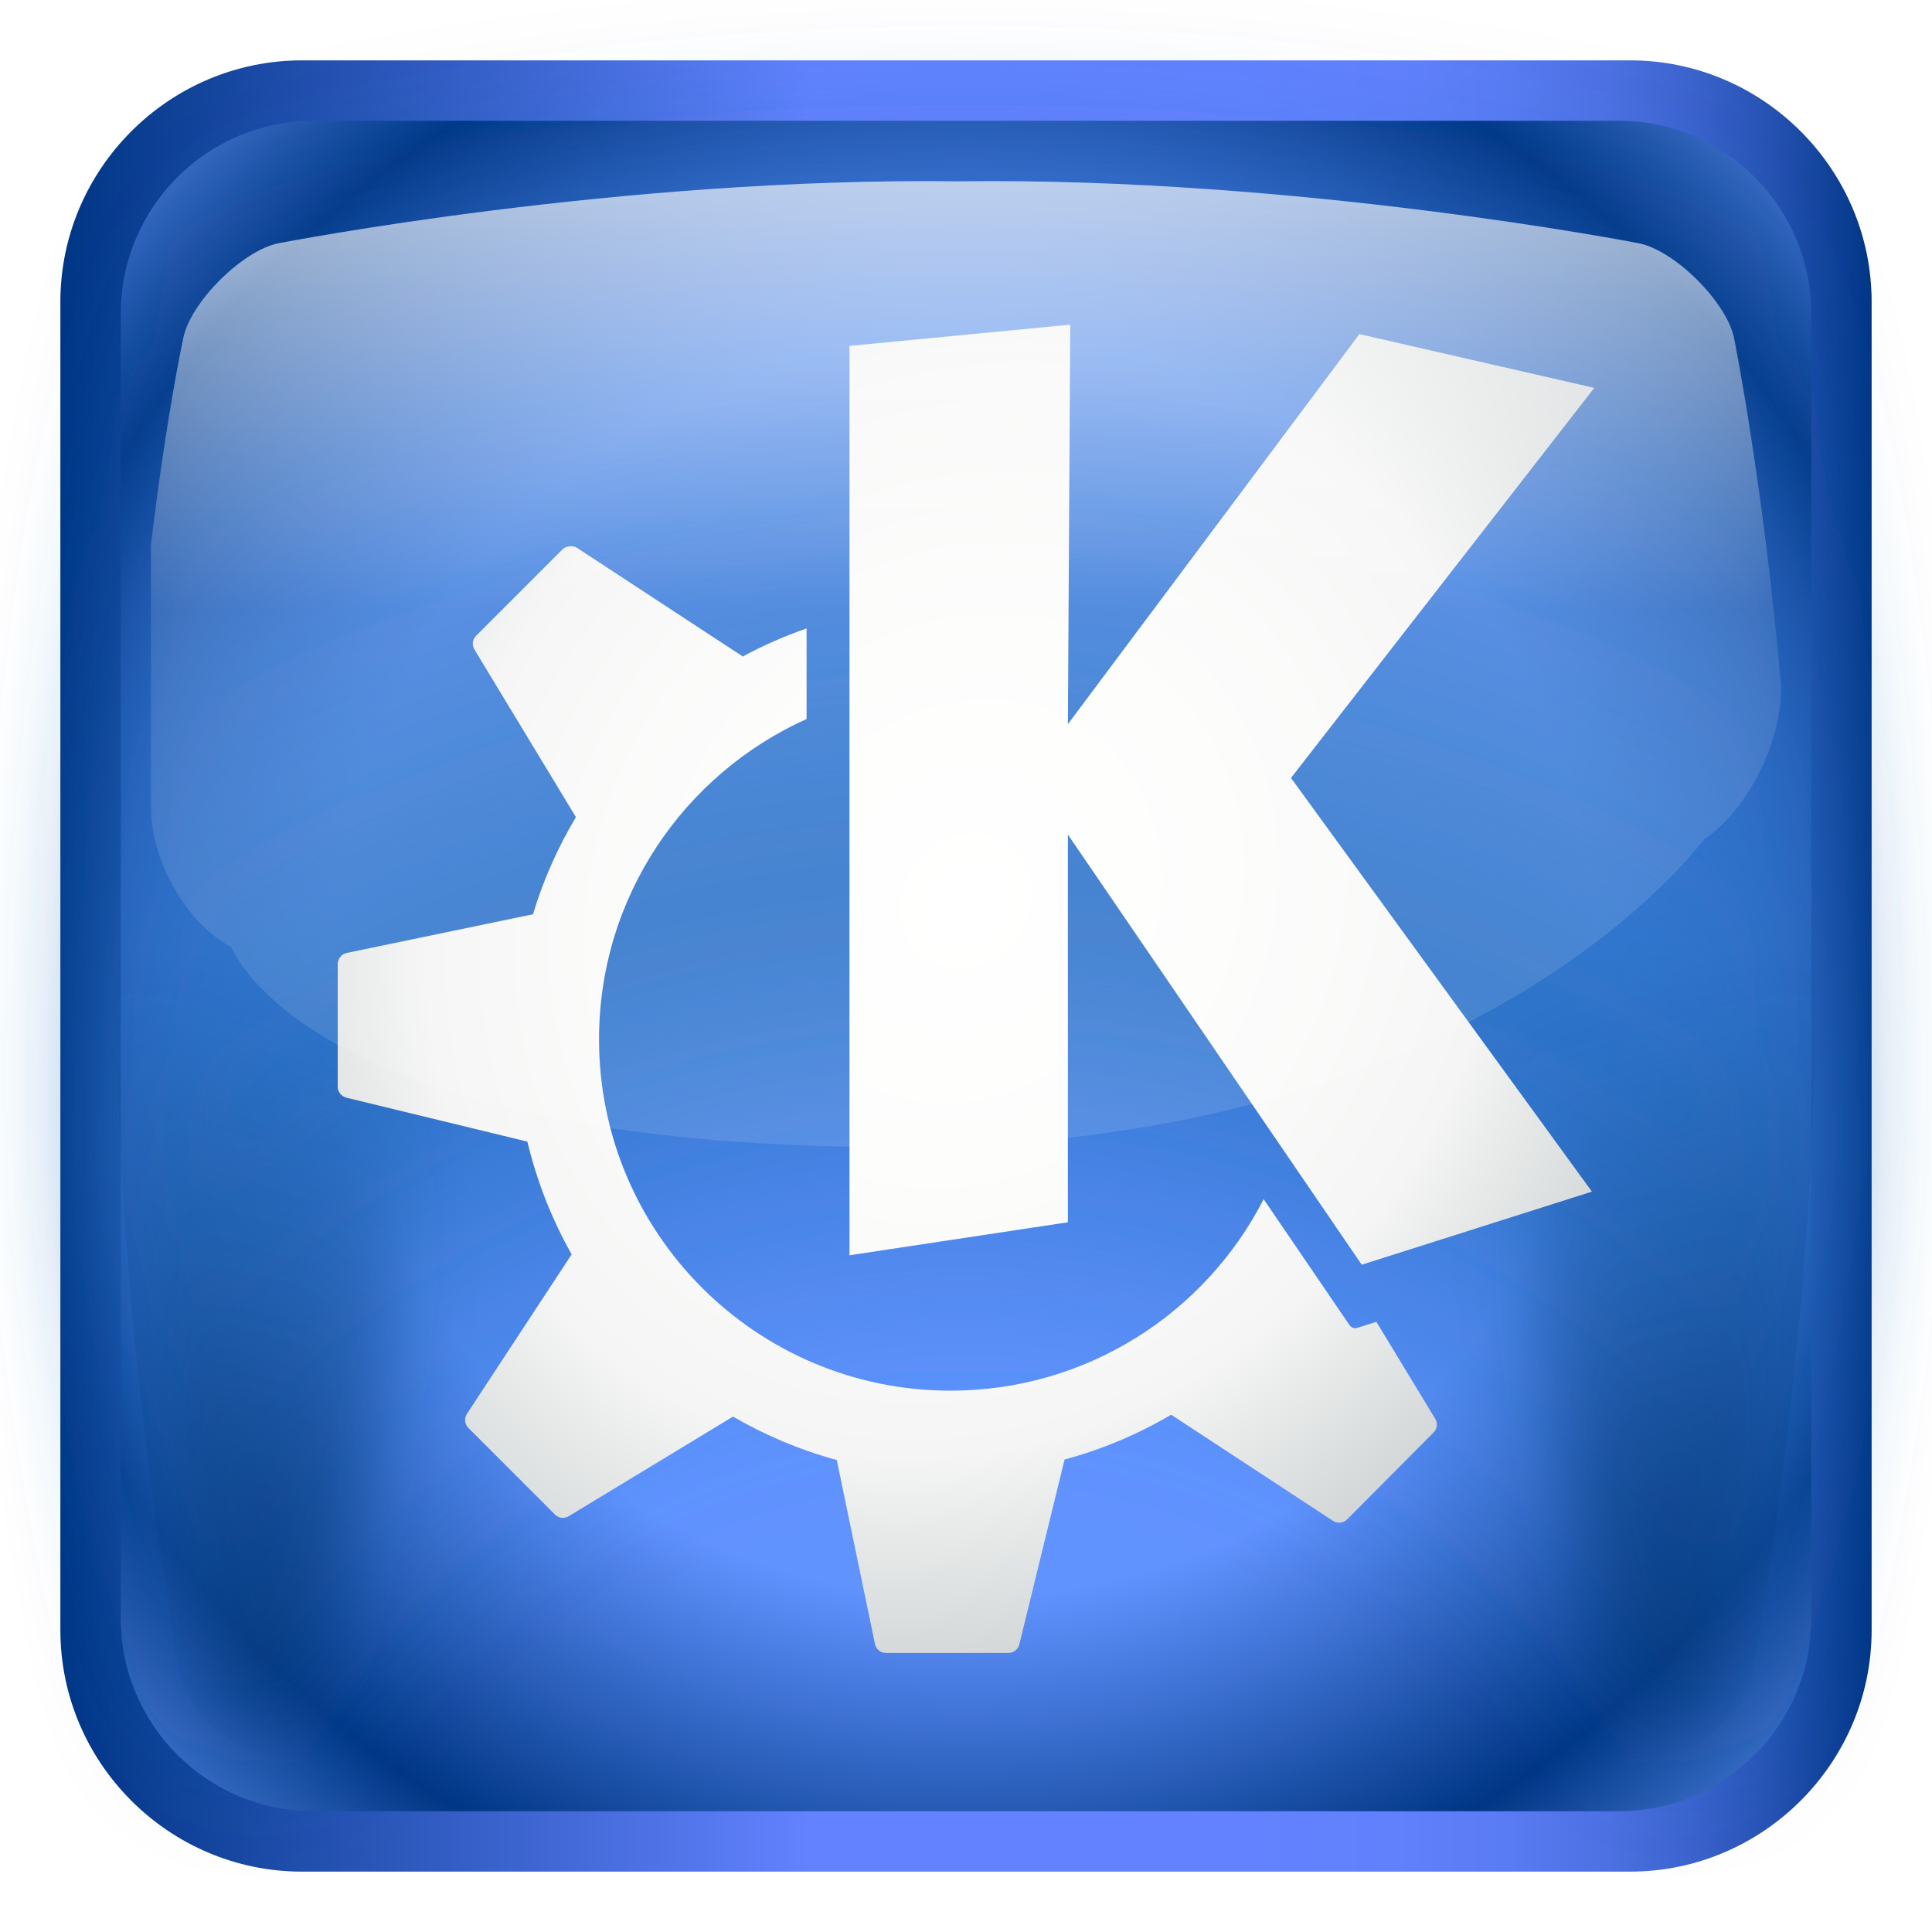
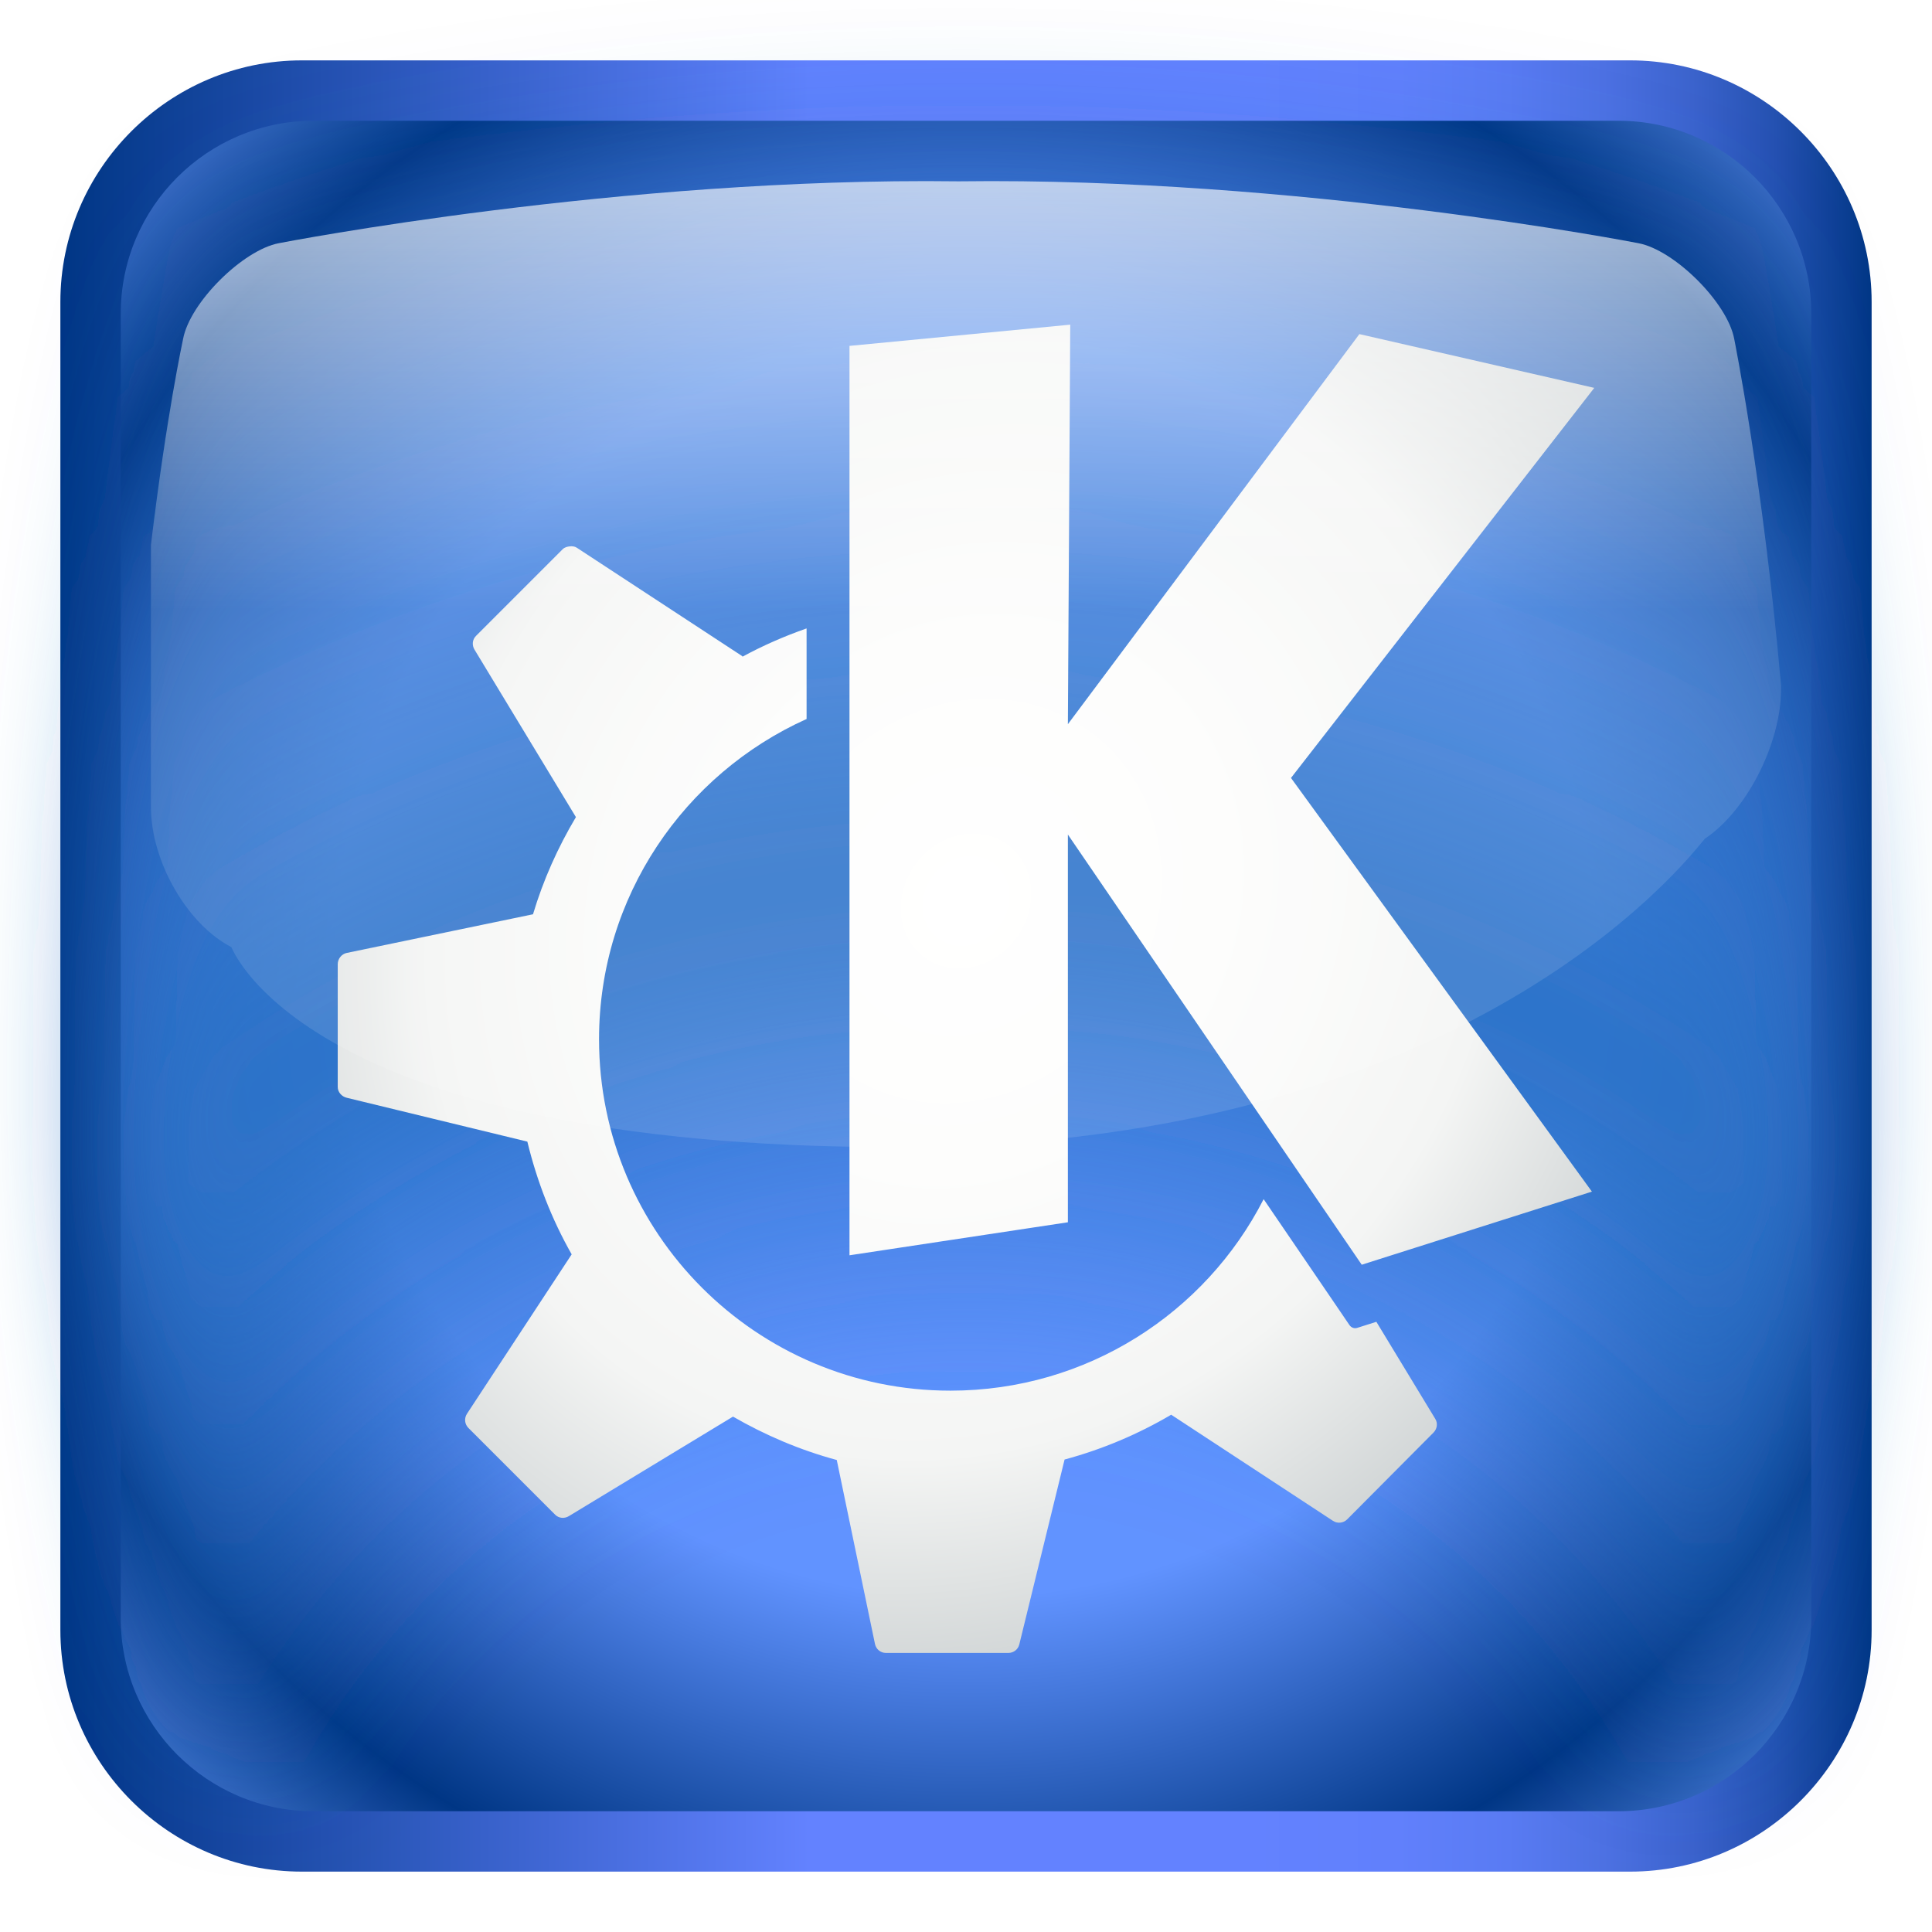
<svg xmlns="http://www.w3.org/2000/svg" xmlns:xlink="http://www.w3.org/1999/xlink" version="1.0" width="128" height="128" id="svg2250">
  <defs id="defs2252">
    <radialGradient cx="76.764" cy="58.062" r="66.164" id="XMLID_27_" gradientUnits="userSpaceOnUse" gradientTransform="matrix(0.9397,0,0,0.9397,4.2153,4.1331)">
      <stop style="stop-color:#ffffff;stop-opacity:1" offset="0" id="stop107" />
      <stop style="stop-color:#fdfdfc;stop-opacity:1" offset="0.328" id="stop109" />
      <stop style="stop-color:#f4f5f4;stop-opacity:1" offset="0.677" id="stop111" />
      <stop style="stop-color:#cacfd0;stop-opacity:1;" offset="1" id="stop113" />
    </radialGradient>
    <radialGradient cx="110.743" cy="123.175" r="81.293" fx="110.743" fy="123.175" id="radialGradient5096" xlink:href="#XMLID_27_" gradientUnits="userSpaceOnUse" gradientTransform="matrix(1.072728,0,0,-0.7852748,-88.14045,159.4742)" />
    <linearGradient x1="9.6" y1="68.4" x2="129.6" y2="68.4" id="linearGradient3215" gradientUnits="userSpaceOnUse" gradientTransform="matrix(-1,-4.371139e-8,4.371139e-8,-1,139.2007,136.8)">
      <stop style="stop-color:#2451b1;stop-opacity:1" offset="0" id="stop3221" />
      <stop style="stop-color:#c5d1fb;stop-opacity:0" offset="0.5" id="stop3227" />
      <stop style="stop-color:#7ab4ff;stop-opacity:1" offset="1" id="stop3233" />
    </linearGradient>
    <linearGradient x1="193.5" y1="6.729" x2="193.5" y2="155.168" id="linearGradient3213" xlink:href="#linearGradient3215" gradientUnits="userSpaceOnUse" />
    <radialGradient cx="66.137" cy="0.754" r="81.971" id="XMLID_25_" gradientUnits="userSpaceOnUse" gradientTransform="matrix(0.9459,0,0,1,1051.132,-330.1714)">
      <stop style="stop-color:#ffffff;stop-opacity:1;" offset="0.13" id="stop95" />
      <stop style="stop-color:#ffffff;stop-opacity:0.169;" offset="0.5" id="stop97" />
    </radialGradient>
    <filter x="-0.292" width="1.584" y="-0.057" height="1.115" id="filter4446">
      <feGaussianBlur stdDeviation="2.409" id="feGaussianBlur4448" />
    </filter>
    <linearGradient x1="108.005" y1="72.341" x2="115.977" y2="102.094" id="linearGradient4456" xlink:href="#XMLID_23_" gradientUnits="userSpaceOnUse" />
    <filter x="-0.292" width="1.584" y="-0.057" height="1.115" id="filter4442">
      <feGaussianBlur stdDeviation="2.409" id="feGaussianBlur4444" />
    </filter>
    <linearGradient x1="115.977" y1="72.4" x2="115.977" y2="120.4" id="XMLID_23_" gradientUnits="userSpaceOnUse">
      <stop style="stop-color:#00316e;stop-opacity:0" offset="0" id="stop79" />
      <stop style="stop-color:#00316e;stop-opacity:1" offset="1" id="stop81" />
    </linearGradient>
    <linearGradient x1="108.005" y1="72.341" x2="115.977" y2="102.094" id="linearGradient4454" xlink:href="#XMLID_23_" gradientUnits="userSpaceOnUse" />
    <clipPath id="clipPath4458">
-       <use id="use4460" x="0" y="0" width="1" height="1" xlink:href="#XMLID_10_" />
+       <use id="use4460" x="0" y="0" width="1" height="1" />
    </clipPath>
    <filter id="AI_Sfocatura_4">
      <feGaussianBlur stdDeviation="4" id="feGaussianBlur6" />
    </filter>
    <radialGradient cx="69.6" cy="145.4" r="141" id="XMLID_21_" gradientUnits="userSpaceOnUse" gradientTransform="translate(1047.343,-330.1714)">
      <stop style="stop-color:#2c72c7;stop-opacity:0" offset="0.337" id="stop58" />
      <stop style="stop-color:#2c72c7;stop-opacity:1" offset="0.58" id="stop60" />
      <stop style="stop-color:#2c72c7;stop-opacity:0" offset="1" id="stop62" />
    </radialGradient>
    <radialGradient cx="69.6" cy="68.4" r="85" id="XMLID_20_" gradientUnits="userSpaceOnUse" gradientTransform="translate(1047.343,-330.1714)">
      <stop style="stop-color:#6193ff;stop-opacity:1" offset="0.5" id="stop47" />
      <stop style="stop-color:#003685;stop-opacity:1" offset="0.781" id="stop49" />
      <stop style="stop-color:#709dff;stop-opacity:1" offset="1" id="stop51" />
    </radialGradient>
    <linearGradient x1="9.6" y1="68.4" x2="129.6" y2="68.4" id="XMLID_18_" gradientUnits="userSpaceOnUse" gradientTransform="matrix(-1,-4.371139e-8,4.371139e-8,-1,1186.544,-193.3714)">
      <stop style="stop-color:#003685;stop-opacity:1" offset="0" id="stop13" />
      <stop style="stop-color:#083c8f;stop-opacity:1" offset="0.011" id="stop15" />
      <stop style="stop-color:#2451b1;stop-opacity:1" offset="0.053" id="stop17" />
      <stop style="stop-color:#3b63cd;stop-opacity:1" offset="0.099" id="stop19" />
      <stop style="stop-color:#4d71e3;stop-opacity:1" offset="0.148" id="stop21" />
      <stop style="stop-color:#597bf3;stop-opacity:1" offset="0.201" id="stop23" />
      <stop style="stop-color:#6180fc;stop-opacity:1" offset="0.262" id="stop25" />
      <stop style="stop-color:#6382ff;stop-opacity:1" offset="0.349" id="stop27" />
      <stop style="stop-color:#6382ff;stop-opacity:1" offset="0.586" id="stop31" />
      <stop style="stop-color:#003685;stop-opacity:1" offset="1" id="stop33" />
    </linearGradient>
    <filter id="filter4466">
      <feGaussianBlur stdDeviation="2.32" id="feGaussianBlur4468" />
    </filter>
    <linearGradient x1="193.5" y1="6.729" x2="193.5" y2="155.168" id="linearGradient2328" xlink:href="#linearGradient3215" gradientUnits="userSpaceOnUse" />
    <linearGradient x1="193.5" y1="6.729" x2="193.5" y2="155.168" id="linearGradient2330" xlink:href="#linearGradient3215" gradientUnits="userSpaceOnUse" />
    <linearGradient x1="9.6" y1="68.4" x2="129.6" y2="68.4" id="linearGradient2352" xlink:href="#XMLID_18_" gradientUnits="userSpaceOnUse" gradientTransform="matrix(-1,-4.371139e-8,4.371139e-8,-1,1186.544,-193.3714)" />
    <radialGradient cx="69.6" cy="68.4" r="85" id="radialGradient2354" xlink:href="#XMLID_20_" gradientUnits="userSpaceOnUse" gradientTransform="translate(1047.343,-330.1714)" />
    <radialGradient cx="69.6" cy="145.4" r="141" id="radialGradient2356" xlink:href="#XMLID_21_" gradientUnits="userSpaceOnUse" gradientTransform="translate(1047.343,-330.1714)" />
    <linearGradient x1="108.005" y1="72.341" x2="115.977" y2="102.094" id="linearGradient2358" xlink:href="#XMLID_23_" gradientUnits="userSpaceOnUse" />
    <linearGradient x1="108.005" y1="72.341" x2="115.977" y2="102.094" id="linearGradient2360" xlink:href="#XMLID_23_" gradientUnits="userSpaceOnUse" />
    <radialGradient cx="66.137" cy="0.754" r="81.971" id="radialGradient2362" xlink:href="#XMLID_25_" gradientUnits="userSpaceOnUse" gradientTransform="matrix(0.9459,0,0,1,1051.132,-330.1714)" />
    <linearGradient x1="193.5" y1="6.729" x2="193.5" y2="155.168" id="linearGradient2364" xlink:href="#linearGradient3215" gradientUnits="userSpaceOnUse" />
    <linearGradient x1="193.5" y1="6.729" x2="193.5" y2="155.168" id="linearGradient2366" xlink:href="#linearGradient3215" gradientUnits="userSpaceOnUse" />
    <linearGradient x1="193.5" y1="6.729" x2="193.5" y2="155.168" id="linearGradient2368" xlink:href="#linearGradient3215" gradientUnits="userSpaceOnUse" />
    <radialGradient cx="110.743" cy="123.175" r="81.293" fx="110.743" fy="123.175" id="radialGradient2370" xlink:href="#XMLID_27_" gradientUnits="userSpaceOnUse" gradientTransform="matrix(1.072728,0,0,-0.7852748,-88.14045,159.4742)" />
    <linearGradient xlink:href="#linearGradient3215" id="linearGradient2255" gradientUnits="userSpaceOnUse" x1="193.5" y1="6.729" x2="193.5" y2="155.168" />
    <linearGradient xlink:href="#linearGradient3215" id="linearGradient2263" gradientUnits="userSpaceOnUse" x1="193.5" y1="6.729" x2="193.5" y2="155.168" />
    <filter id="filter2904">
      <feGaussianBlur stdDeviation="2.32" id="feGaussianBlur2906" />
    </filter>
    <linearGradient xlink:href="#XMLID_18_" id="linearGradient2235" gradientUnits="userSpaceOnUse" gradientTransform="matrix(-1,-4.371139e-8,4.371139e-8,-1,133.6007,132.4)" x1="9.6" y1="68.4" x2="129.6" y2="68.4" />
    <radialGradient xlink:href="#XMLID_20_" id="radialGradient2237" gradientUnits="userSpaceOnUse" gradientTransform="matrix(0.9824561,0,0,0.9824561,-4.378947,-3.2)" cx="69.6" cy="68.4" r="85" />
    <radialGradient xlink:href="#XMLID_21_" id="radialGradient2239" gradientUnits="userSpaceOnUse" gradientTransform="translate(-5.6,-4.4)" cx="69.6" cy="145.4" r="141" />
    <linearGradient xlink:href="#XMLID_23_" id="linearGradient2241" gradientUnits="userSpaceOnUse" x1="108.005" y1="72.341" x2="115.977" y2="102.094" />
    <linearGradient xlink:href="#XMLID_23_" id="linearGradient2243" gradientUnits="userSpaceOnUse" x1="108.005" y1="72.341" x2="115.977" y2="102.094" />
    <radialGradient xlink:href="#XMLID_27_" id="radialGradient2247" gradientUnits="userSpaceOnUse" gradientTransform="matrix(0.4136693,-0.5587442,-0.4989925,-0.3694316,79.65278,167.0771)" cx="110.743" cy="123.175" fx="110.743" fy="123.175" r="81.293" />
    <linearGradient xlink:href="#XMLID_25_" id="linearGradient2802" x1="67.629" y1="-2.194" x2="67.629" y2="78.851" gradientUnits="userSpaceOnUse" gradientTransform="translate(0,2)" />
  </defs>
  <g id="g2221">
    <path id="path35" style="fill:url(#linearGradient2235)" d="M 4,20 C 4,11.2 11.2,4 20,4 L 108,4 C 116.8,4 124,11.2 124,20 L 124,108 C 124,116.8 116.8,124 108,124 L 20,124 C 11.2,124 4,116.8 4,108 L 4,20 z " />
    <path id="path53" style="fill:url(#radialGradient2237)" d="M 20.772,8 C 13.73,8 8,13.73 8,20.772 L 8,107.228 C 8,114.27 13.73,120 20.772,120 L 107.228,120 C 114.27,120 120,114.27 120,107.228 L 120,20.772 C 120,13.73 114.27,8 107.228,8 L 20.772,8 L 20.772,8 z " />
    <path id="path64" style="fill:url(#radialGradient2239);filter:url(#AI_Sfocatura_4)" d="M 64.026,7.014 L 63.973,7.014 C 40.952,6.718 16.897,11.145 16.657,11.19 C 14.202,11.648 11.647,14.202 11.19,16.657 C 11.145,16.898 6.718,40.952 7.014,63.973 C 6.718,87.047 11.145,111.102 11.19,111.342 C 11.647,113.796 14.203,116.352 16.658,116.811 C 16.898,116.855 40.952,121.281 63.974,120.985 C 87.049,121.281 111.103,116.855 111.343,116.811 C 113.797,116.353 116.354,113.796 116.812,111.341 C 116.856,111.102 121.282,87.048 120.986,64.026 C 121.282,40.952 116.856,16.898 116.812,16.657 C 116.353,14.202 113.797,11.647 111.343,11.19 C 111.103,11.145 87.048,6.718 64.026,7.014 z " />
    <g id="g66" style="opacity:0.6" transform="translate(-5.599986,-4.4)">
      <defs id="defs68">
        <path id="XMLID_10_" d="M 69.626,12.145 L 69.574,12.145 C 46.847,11.853 23.102,16.222 22.865,16.267 C 20.441,16.718 17.919,19.241 17.468,21.664 C 17.424,21.901 13.054,45.647 13.346,68.374 C 13.054,91.151 17.424,114.897 17.468,115.135 C 17.919,117.558 20.442,120.08 22.866,120.533 C 23.103,120.577 46.848,124.946 69.575,124.654 C 92.354,124.946 116.099,120.577 116.336,120.533 C 118.759,120.081 121.282,117.557 121.734,115.134 C 121.778,114.898 126.147,91.153 125.855,68.425 C 126.147,45.648 121.778,21.902 121.734,21.664 C 121.281,19.241 118.758,16.718 116.336,16.267 C 116.098,16.222 92.352,11.853 69.626,12.145 z " />
      </defs>
      <g id="g4450" clip-path="url(#clipPath4458)">
        <path id="path83" style="opacity:0.8;fill:url(#linearGradient2241);filter:url(#filter4442)" d="M 119.344,21.665 C 118.967,20.387 117.669,19.089 115.977,18.074 C 114.284,19.089 112.988,20.386 112.612,21.665 C 112.542,21.902 105.647,45.648 106.108,68.375 C 105.647,91.152 112.542,114.898 112.612,115.136 C 112.988,116.414 114.286,117.712 115.977,118.727 C 117.671,117.711 118.968,116.415 119.344,115.135 C 119.413,114.899 126.307,91.154 125.847,68.426 C 126.307,45.648 119.414,21.902 119.344,21.665 z " />
        <path id="path4438" style="opacity:0.8;fill:url(#linearGradient2243);filter:url(#filter4446)" transform="matrix(-1,0,0,1,139.2,0)" d="M 119.344,21.665 C 118.967,20.387 117.669,19.089 115.977,18.074 C 114.284,19.089 112.988,20.386 112.612,21.665 C 112.542,21.902 105.647,45.648 106.108,68.375 C 105.647,91.152 112.542,114.898 112.612,115.136 C 112.988,116.414 114.286,117.712 115.977,118.727 C 117.671,117.711 118.968,116.415 119.344,115.135 C 119.413,114.899 126.307,91.154 125.847,68.426 C 126.307,45.648 119.414,21.902 119.344,21.665 z " />
      </g>
    </g>
-     <path id="path159" style="fill:url(#XMLID_29_);stroke:#2c72c7;stroke-width:2;stroke-linejoin:round" d="" />
+     <path id="path159" style="stroke:#2c72c7;stroke-width:2;stroke-linejoin:round" d="" />
    <path d="M 70.906,21.51 L 56.281,22.916 L 56.281,83.166 L 70.75,80.979 L 70.75,55.291 L 90.219,83.791 L 105.469,78.948 L 85.531,51.541 L 105.625,25.698 L 90.063,22.135 L 70.75,47.979 L 70.906,21.51 z M 37.75,36.198 C 37.585,36.215 37.406,36.26 37.281,36.385 L 31.531,42.135 C 31.29,42.377 31.26,42.748 31.438,43.041 L 38.156,54.135 C 36.963,56.141 35.994,58.292 35.313,60.573 L 22.969,63.135 C 22.625,63.206 22.375,63.533 22.375,63.885 L 22.375,72.01 C 22.375,72.354 22.636,72.648 22.969,72.729 L 34.938,75.635 C 35.577,78.276 36.566,80.802 37.875,83.104 L 30.938,93.666 C 30.744,93.961 30.782,94.355 31.031,94.604 L 36.781,100.354 C 37.023,100.595 37.395,100.626 37.688,100.448 L 48.563,93.854 C 50.695,95.085 53.005,96.072 55.438,96.729 L 57.969,108.916 C 58.04,109.261 58.336,109.51 58.688,109.51 L 66.813,109.51 C 67.154,109.51 67.45,109.281 67.531,108.948 L 70.531,96.698 C 73.04,96.021 75.406,95.017 77.594,93.729 L 88.313,100.76 C 88.608,100.953 89,100.915 89.25,100.666 L 94.969,94.916 C 95.212,94.674 95.272,94.303 95.094,94.01 L 91.188,87.573 L 89.906,87.979 C 89.721,88.036 89.516,87.952 89.406,87.791 C 89.406,87.791 86.939,84.162 83.719,79.448 C 79.868,86.983 72.014,92.135 62.969,92.135 C 50.115,92.135 39.688,81.707 39.688,68.854 C 39.688,59.399 45.341,51.279 53.438,47.635 L 53.438,41.635 C 51.964,42.151 50.54,42.773 49.188,43.51 C 49.185,43.509 49.19,43.48 49.188,43.479 L 38.219,36.291 C 38.071,36.195 37.915,36.181 37.75,36.198 z " style="fill:url(#radialGradient2247);fill-opacity:1" id="path5692_1_" />
    <path id="path99" style="opacity:0.7;fill:url(#linearGradient2802);fill-opacity:1" d="M 118,45.414 C 116.804,31.931 114.927,22.615 114.897,22.459 C 114.45,20.05 110.935,16.561 108.547,16.112 C 108.313,16.068 85.938,11.723 63.538,12.014 L 63.487,12.014 C 41.088,11.723 18.712,16.068 18.477,16.112 C 16.089,16.562 12.575,20.05 12.13,22.459 C 12.109,22.576 11.038,27.464 10,36.102 C 10,41.888 10,47.672 10,53.457 C 10,57.065 12.397,61.238 15.328,62.747 C 15.326,62.645 19.963,76 59.337,76 C 98.713,76 112.974,55.325 112.97,55.555 C 115.737,53.697 118,49.249 118,45.641 C 118,45.565 118,45.489 118,45.414 z " />
  </g>
</svg>
